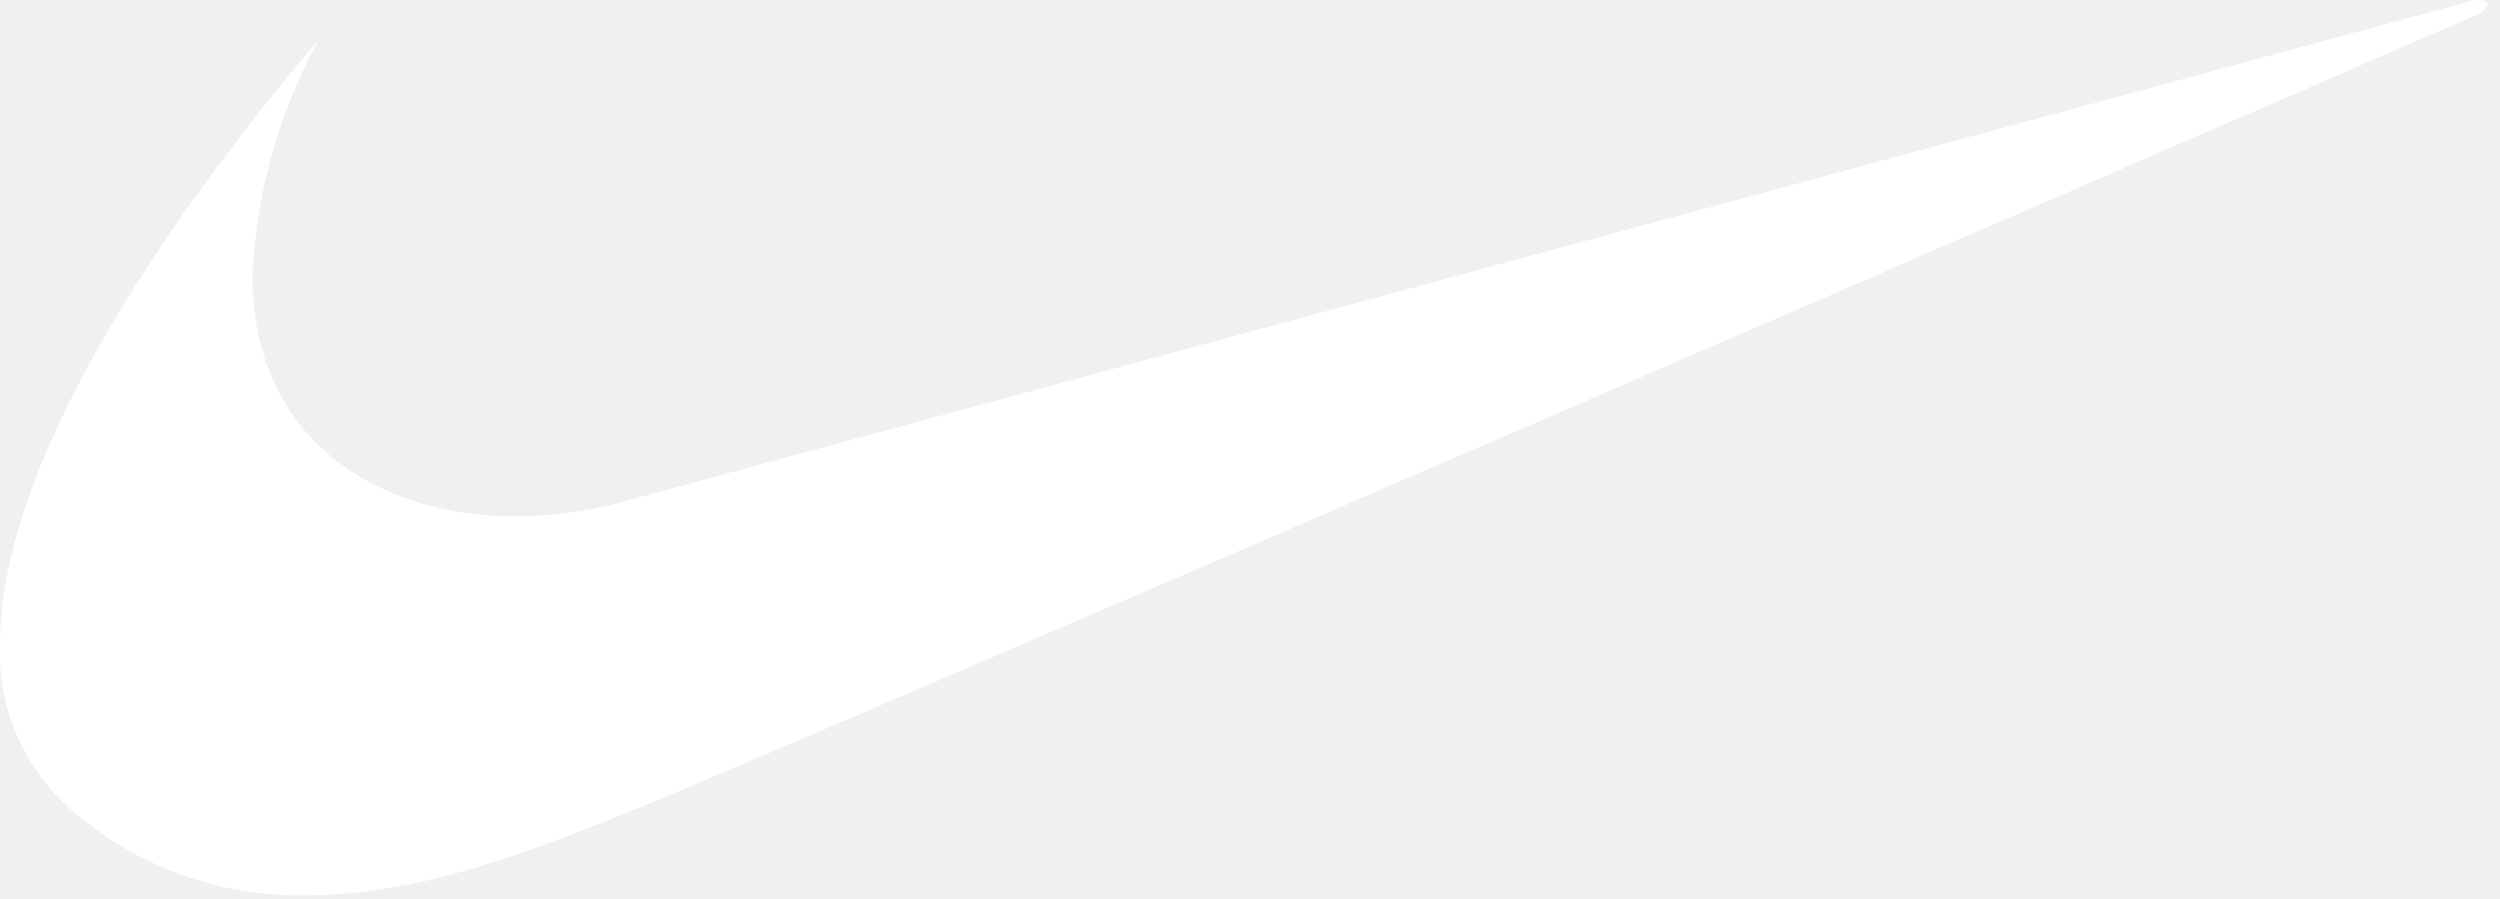
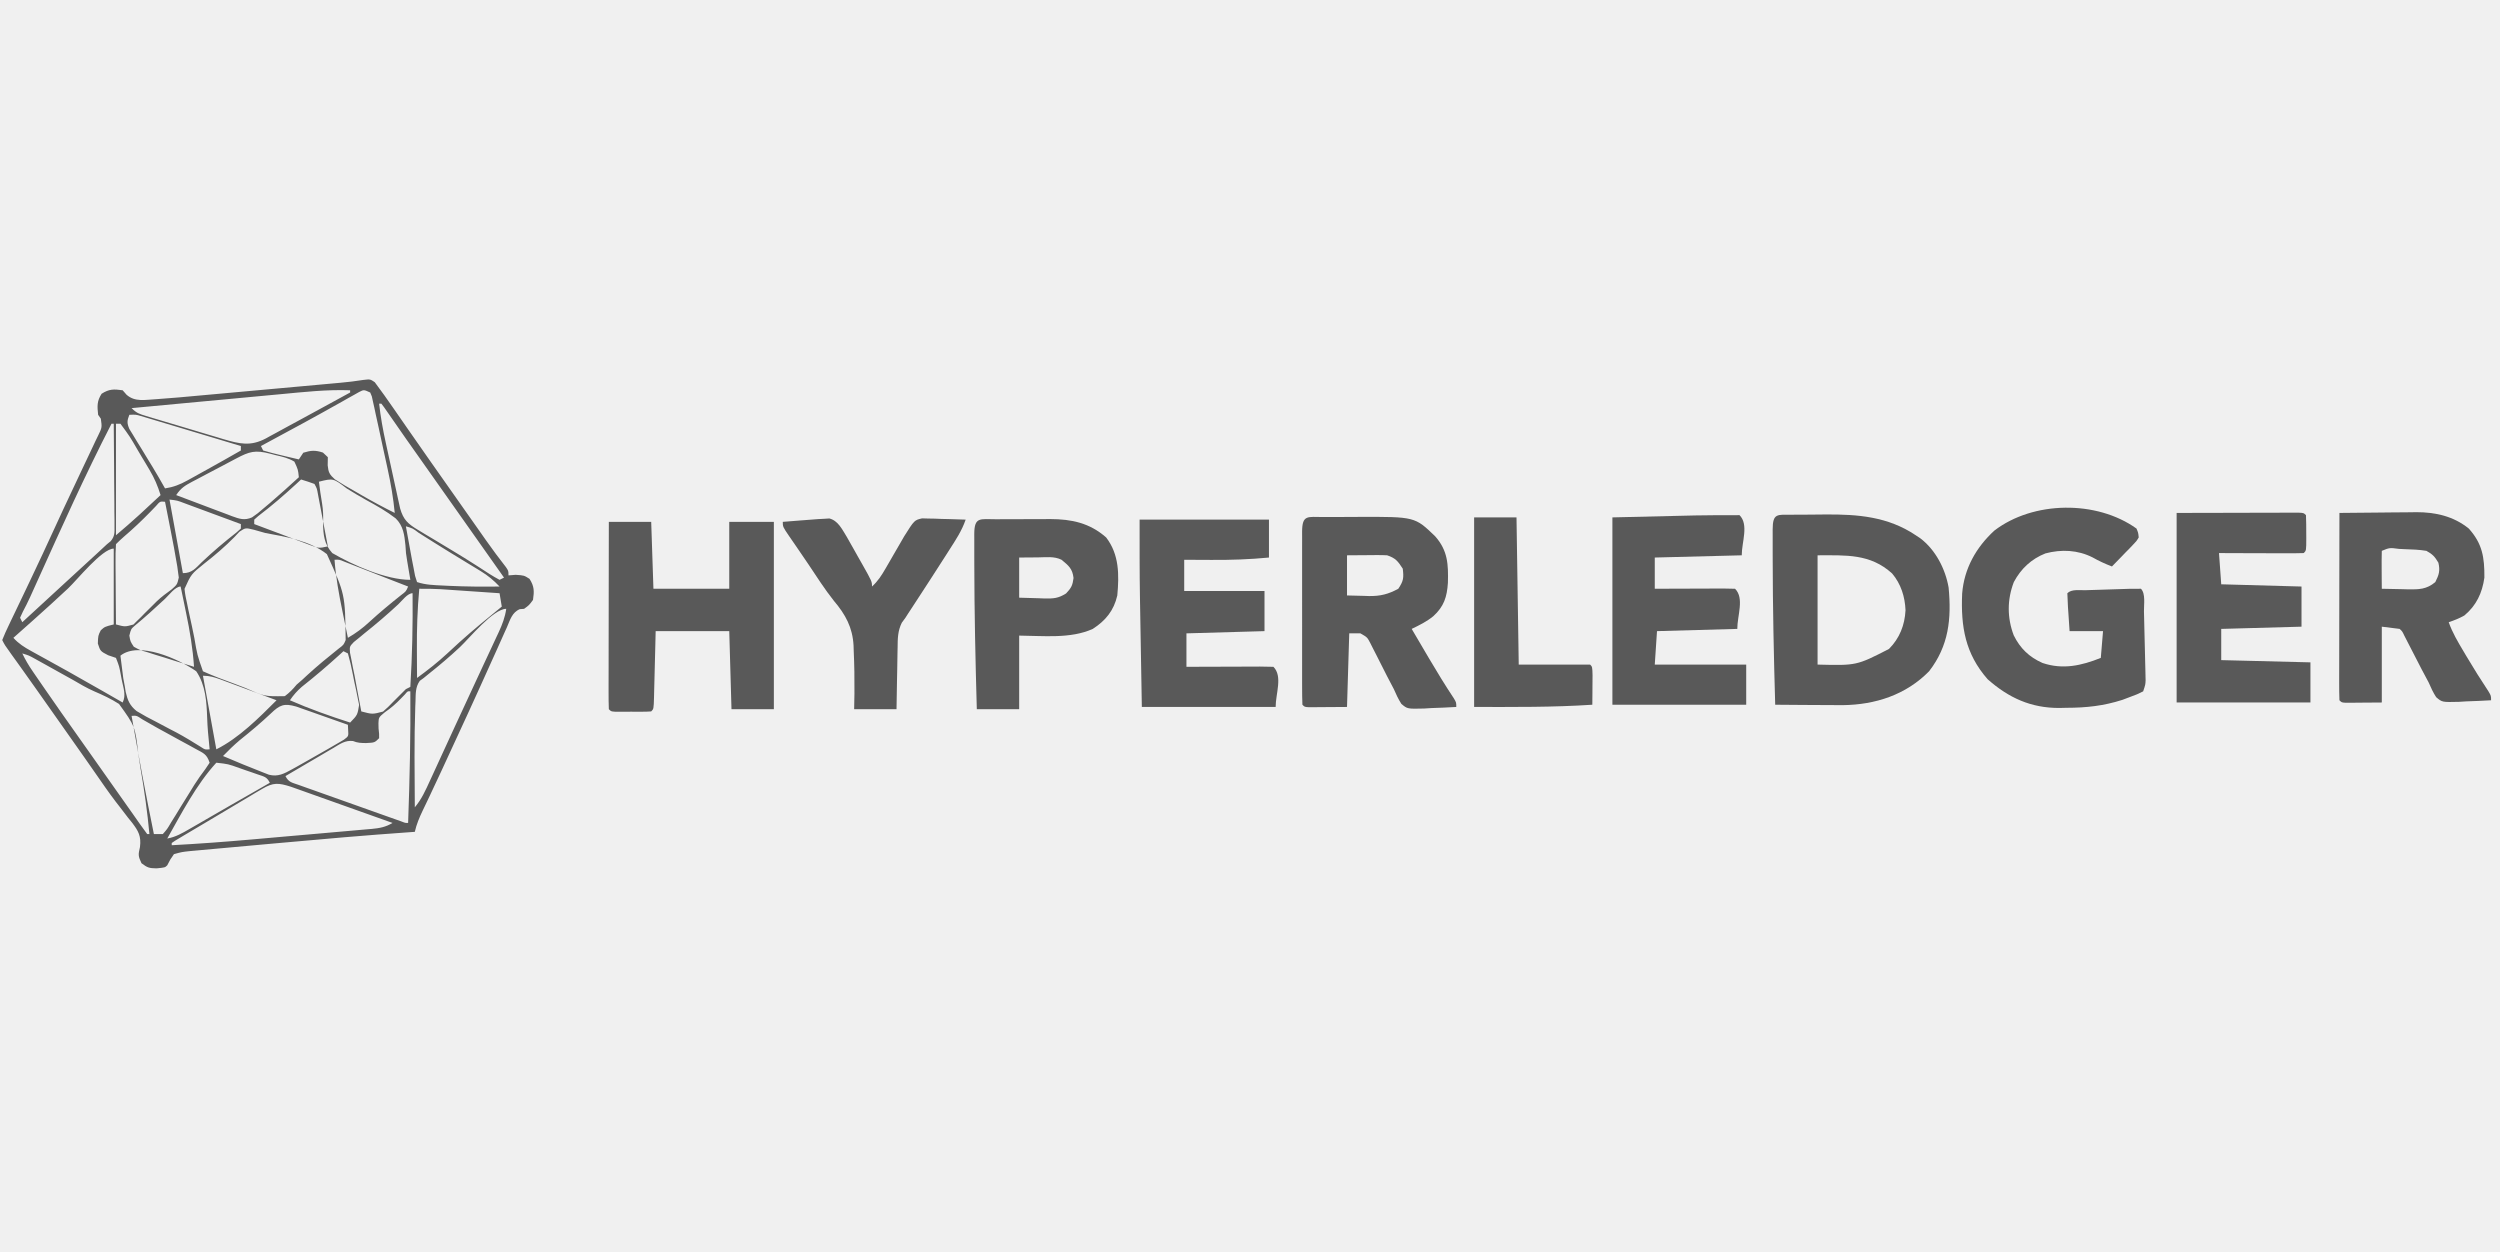
- <svg xmlns="http://www.w3.org/2000/svg" width="89" height="32" viewBox="0 0 89 32" fill="none">
-   <g clip-path="url(#clip0_512_10993)">
-     <path fill-rule="evenodd" clip-rule="evenodd" d="M11.345 1.413C5.582 8.181 0.056 16.573 0.001 22.847C-0.057 23.971 0.142 25.094 0.582 26.13C1.022 27.166 1.692 28.089 2.541 28.829C4.841 30.84 7.806 31.925 10.861 31.874C15.029 31.879 19.167 30.193 22.405 28.901C27.863 26.719 88.189 0.521 88.189 0.521C88.771 0.23 88.662 -0.133 87.934 0.047C87.64 0.121 22.254 17.839 22.254 17.839C21.015 18.189 19.736 18.372 18.449 18.384C13.424 18.414 8.953 15.624 8.989 9.747C9.132 6.826 9.938 3.976 11.345 1.413Z" fill="white" />
-   </g>
-   <defs>
-     <clipPath id="clip0_512_10993">
-       <rect width="88.564" height="31.875" fill="white" />
-     </clipPath>
-   </defs>
+ <svg xmlns="http://www.w3.org/2000/svg" version="1.1" width="1121" height="561">
+   <path d="M0 0 C2.857 3.825 5.63 7.692 8.336 11.625 C9.591 13.434 10.846 15.242 12.102 17.051 C12.742 17.976 13.382 18.901 14.041 19.854 C17.041 24.184 20.063 28.498 23.086 32.812 C23.666 33.642 24.247 34.471 24.845 35.325 C29.549 42.044 34.273 48.749 39.008 55.445 C41.064 58.354 43.116 61.266 45.164 64.18 C45.695 64.934 46.226 65.689 46.773 66.466 C47.776 67.891 48.777 69.317 49.778 70.743 C52.702 74.896 55.718 78.956 58.846 82.959 C59.961 84.625 59.961 84.625 59.961 86.625 C61.033 86.543 62.106 86.46 63.211 86.375 C66.961 86.625 66.961 86.625 69.398 88.188 C71.565 91.567 71.524 93.685 70.961 97.625 C69.211 100 69.211 100 66.961 101.625 C66.331 101.674 65.701 101.723 65.051 101.773 C61.558 103.197 60.695 106.607 59.266 109.883 C58.921 110.641 58.575 111.4 58.22 112.182 C57.078 114.699 55.957 117.224 54.836 119.75 C54.043 121.507 53.248 123.264 52.452 125.02 C50.788 128.691 49.132 132.365 47.48 136.041 C43.871 144.06 40.177 152.04 36.483 160.02 C35.371 162.425 34.261 164.832 33.152 167.239 C32.45 168.761 31.749 170.283 31.047 171.805 C30.542 172.9 30.542 172.9 30.028 174.017 C28.272 177.819 26.497 181.611 24.696 185.392 C24.328 186.166 23.96 186.941 23.581 187.739 C22.879 189.211 22.175 190.682 21.467 192.152 C19.974 195.287 18.726 198.241 17.961 201.625 C17.352 201.667 16.743 201.709 16.116 201.752 C-3.865 203.145 -23.808 204.891 -43.754 206.712 C-48.166 207.114 -52.578 207.512 -56.991 207.908 C-60.425 208.218 -63.859 208.53 -67.293 208.843 C-68.922 208.991 -70.552 209.138 -72.181 209.284 C-74.436 209.487 -76.691 209.693 -78.945 209.901 C-80.223 210.017 -81.5 210.133 -82.817 210.252 C-86.5 210.646 -86.5 210.646 -90.039 211.625 C-91.756 214.07 -91.756 214.07 -93.039 216.625 C-94.039 217.625 -94.039 217.625 -97.852 218 C-101.121 217.935 -101.876 217.749 -104.602 215.688 C-106.182 212.321 -106.033 211.865 -105.281 208.453 C-104.657 203.572 -105.943 201.285 -108.862 197.451 C-109.436 196.745 -110.01 196.04 -110.602 195.312 C-111.812 193.736 -113.02 192.158 -114.227 190.578 C-114.857 189.767 -115.487 188.955 -116.137 188.119 C-119.258 184.027 -122.173 179.794 -125.102 175.562 C-126.277 173.877 -127.452 172.192 -128.629 170.508 C-129.2 169.69 -129.771 168.871 -130.359 168.028 C-134.404 162.241 -138.486 156.48 -142.562 150.715 C-144.077 148.571 -145.59 146.426 -147.102 144.281 C-148.122 142.833 -149.143 141.385 -150.164 139.938 C-150.656 139.239 -151.149 138.541 -151.656 137.821 C-154.086 134.378 -156.525 130.941 -158.98 127.516 C-159.444 126.869 -159.907 126.223 -160.384 125.557 C-161.257 124.342 -162.131 123.127 -163.006 121.913 C-165.931 117.842 -165.931 117.842 -167.039 115.625 C-166.123 113.317 -165.144 111.134 -164.059 108.906 C-163.735 108.226 -163.411 107.545 -163.078 106.844 C-162.377 105.372 -161.672 103.902 -160.964 102.434 C-159.842 100.104 -158.728 97.77 -157.617 95.435 C-156.49 93.066 -155.363 90.698 -154.233 88.331 C-150.661 80.85 -147.171 73.334 -143.721 65.796 C-141.07 60.007 -138.387 54.236 -135.657 48.483 C-134.048 45.087 -132.452 41.685 -130.856 38.282 C-130.065 36.602 -129.269 34.925 -128.466 33.25 C-127.343 30.905 -126.24 28.552 -125.141 26.195 C-124.797 25.489 -124.453 24.783 -124.098 24.056 C-122.27 20.32 -122.27 20.32 -122.822 16.371 C-123.223 15.795 -123.625 15.219 -124.039 14.625 C-124.456 10.732 -124.614 8.521 -122.477 5.188 C-119.097 3.021 -116.979 3.062 -113.039 3.625 C-112.462 4.285 -111.884 4.945 -111.289 5.625 C-107.493 9 -102.932 7.862 -98.039 7.625 C-91.264 7.171 -84.504 6.533 -77.742 5.91 C-75.779 5.733 -73.816 5.556 -71.853 5.379 C-67.758 5.01 -63.663 4.637 -59.569 4.262 C-54.332 3.782 -49.094 3.308 -43.857 2.836 C-39.811 2.472 -35.765 2.105 -31.719 1.737 C-29.788 1.562 -27.857 1.387 -25.925 1.212 C-23.226 0.968 -20.528 0.721 -17.829 0.473 C-17.039 0.402 -16.25 0.33 -15.436 0.257 C-11.961 -0.064 -8.566 -0.452 -5.117 -1.014 C-2.039 -1.375 -2.039 -1.375 0 0 Z M-42.145 5.375 C-44.079 5.555 -46.014 5.734 -47.949 5.913 C-53.008 6.382 -58.066 6.857 -63.124 7.333 C-68.299 7.82 -73.475 8.3 -78.65 8.781 C-88.78 9.724 -98.91 10.672 -109.039 11.625 C-106.811 13.853 -105.568 14.243 -102.593 15.137 C-101.671 15.417 -100.75 15.697 -99.8 15.986 C-98.802 16.282 -97.803 16.578 -96.773 16.883 C-95.747 17.191 -94.721 17.499 -93.664 17.816 C-91.489 18.466 -89.314 19.113 -87.137 19.757 C-83.813 20.743 -80.495 21.744 -77.176 22.746 C-75.063 23.376 -72.95 24.005 -70.836 24.633 C-69.845 24.933 -68.854 25.233 -67.833 25.542 C-60.619 27.657 -55.718 28.879 -48.763 25.187 C-48.128 24.834 -47.494 24.481 -46.84 24.117 C-46.164 23.754 -45.488 23.391 -44.792 23.017 C-42.639 21.856 -40.495 20.678 -38.352 19.5 C-36.931 18.731 -35.51 17.962 -34.088 17.195 C-30.689 15.358 -27.297 13.507 -23.908 11.649 C-21.115 10.118 -18.317 8.595 -15.52 7.07 C-14.026 6.255 -12.532 5.44 -11.039 4.625 C-11.039 4.295 -11.039 3.965 -11.039 3.625 C-21.469 3.247 -31.777 4.392 -42.145 5.375 Z M-7.018 4.407 C-7.772 4.832 -8.525 5.257 -9.301 5.695 C-10.592 6.413 -10.592 6.413 -11.91 7.146 C-12.839 7.675 -13.769 8.204 -14.727 8.75 C-16.701 9.852 -18.677 10.954 -20.652 12.055 C-21.688 12.636 -22.724 13.217 -23.792 13.815 C-29.304 16.887 -34.861 19.878 -40.414 22.875 C-42.464 23.984 -44.513 25.094 -46.562 26.203 C-48.055 27.01 -49.547 27.818 -51.039 28.625 C-50.709 29.285 -50.379 29.945 -50.039 30.625 C-47.348 31.425 -44.707 32.12 -41.977 32.75 C-41.218 32.932 -40.459 33.114 -39.678 33.301 C-37.8 33.75 -35.92 34.188 -34.039 34.625 C-33.379 33.635 -32.719 32.645 -32.039 31.625 C-28.598 30.555 -26.658 30.419 -23.227 31.562 C-22.505 32.243 -21.783 32.924 -21.039 33.625 C-21.06 34.837 -21.08 36.048 -21.102 37.297 C-20.782 40.434 -20.289 41.4 -17.906 43.541 C-14.949 45.476 -11.943 47.227 -8.852 48.938 C-7.809 49.544 -6.767 50.151 -5.693 50.775 C-0.882 53.556 3.977 56.166 8.961 58.625 C8.326 51.937 7.214 45.497 5.781 38.938 C5.461 37.462 5.461 37.462 5.134 35.957 C4.685 33.895 4.233 31.835 3.778 29.775 C3.082 26.609 2.406 23.44 1.73 20.27 C1.29 18.263 0.849 16.256 0.406 14.25 C0.206 13.299 0.006 12.348 -0.2 11.368 C-0.495 10.061 -0.495 10.061 -0.796 8.727 C-0.964 7.957 -1.132 7.186 -1.305 6.393 C-1.548 5.81 -1.79 5.226 -2.039 4.625 C-4.885 3.319 -4.885 3.319 -7.018 4.407 Z M1.961 9.625 C2.62 15.593 3.668 21.373 4.957 27.234 C5.151 28.124 5.344 29.013 5.544 29.929 C5.951 31.795 6.361 33.661 6.772 35.526 C7.399 38.379 8.017 41.234 8.635 44.09 C9.033 45.909 9.432 47.728 9.832 49.547 C10.015 50.398 10.199 51.249 10.388 52.126 C10.565 52.921 10.741 53.715 10.924 54.534 C11.076 55.23 11.228 55.925 11.385 56.641 C12.838 61.649 14.815 63.487 19.281 66.164 C20.367 66.823 21.453 67.482 22.572 68.16 C23.743 68.857 24.915 69.554 26.086 70.25 C27.271 70.963 28.455 71.677 29.639 72.392 C31.411 73.463 33.183 74.532 34.957 75.598 C38.393 77.664 41.797 79.77 45.172 81.934 C45.91 82.407 46.649 82.879 47.41 83.367 C48.748 84.229 50.083 85.096 51.415 85.969 C52.893 86.915 54.423 87.78 55.961 88.625 C56.621 88.295 57.281 87.965 57.961 87.625 C57.234 86.595 56.507 85.565 55.758 84.504 C43.359 66.939 43.359 66.939 30.961 49.375 C30.218 48.322 30.218 48.322 29.46 47.248 C28.464 45.837 27.468 44.426 26.472 43.015 C23.91 39.386 21.348 35.757 18.785 32.129 C18.263 31.39 17.742 30.651 17.204 29.89 C16.181 28.442 15.158 26.993 14.134 25.545 C10.776 20.793 7.453 16.018 4.168 11.215 C3.77 10.69 3.371 10.166 2.961 9.625 C2.631 9.625 2.301 9.625 1.961 9.625 Z M-110.039 14.625 C-111.081 17.282 -111.17 18.32 -110.023 20.988 C-109.498 21.844 -108.974 22.7 -108.434 23.582 C-107.576 25.004 -107.576 25.004 -106.701 26.455 C-106.091 27.439 -105.48 28.423 -104.852 29.438 C-103.67 31.381 -102.489 33.325 -101.309 35.27 C-100.746 36.187 -100.184 37.104 -99.604 38.049 C-97.685 41.208 -95.85 44.404 -94.039 47.625 C-90.22 47.033 -87.357 45.914 -83.984 44.043 C-83.039 43.523 -82.095 43.003 -81.121 42.467 C-80.145 41.921 -79.169 41.375 -78.164 40.812 C-77.196 40.278 -76.228 39.744 -75.23 39.193 C-70.142 36.379 -65.079 33.524 -60.039 30.625 C-60.039 29.965 -60.039 29.305 -60.039 28.625 C-66.676 26.625 -73.315 24.632 -79.955 22.644 C-82.214 21.966 -84.474 21.287 -86.732 20.606 C-89.975 19.63 -93.22 18.658 -96.465 17.688 C-97.477 17.381 -98.49 17.075 -99.533 16.76 C-100.474 16.479 -101.415 16.199 -102.384 15.91 C-103.212 15.661 -104.041 15.413 -104.894 15.156 C-107.156 14.505 -107.156 14.505 -110.039 14.625 Z M-118.039 18.625 C-129.904 41.673 -140.538 65.368 -151.203 88.988 C-151.506 89.657 -151.808 90.325 -152.119 91.014 C-152.934 92.816 -153.747 94.619 -154.56 96.422 C-155.574 98.618 -156.655 100.783 -157.792 102.917 C-158.204 103.811 -158.615 104.704 -159.039 105.625 C-158.709 106.285 -158.379 106.945 -158.039 107.625 C-157.24 106.886 -156.441 106.148 -155.617 105.387 C-150.1 100.29 -144.578 95.198 -139.039 90.125 C-134.679 86.131 -130.324 82.132 -125.977 78.125 C-125.428 77.62 -124.88 77.116 -124.314 76.596 C-122.885 75.277 -121.462 73.951 -120.039 72.625 C-119.495 72.181 -118.951 71.738 -118.391 71.281 C-116.53 69.001 -116.677 67.522 -116.698 64.603 C-116.699 63.582 -116.699 62.561 -116.699 61.509 C-116.715 60.409 -116.73 59.309 -116.746 58.176 C-116.752 56.484 -116.752 56.484 -116.759 54.758 C-116.776 51.151 -116.813 47.545 -116.852 43.938 C-116.867 41.494 -116.88 39.051 -116.893 36.607 C-116.926 30.613 -116.976 24.619 -117.039 18.625 C-117.369 18.625 -117.699 18.625 -118.039 18.625 Z M-116.039 18.625 C-116.039 35.125 -116.039 51.625 -116.039 68.625 C-110.709 64.084 -110.709 64.084 -105.512 59.414 C-104.666 58.631 -104.666 58.631 -103.803 57.832 C-103.241 57.31 -102.68 56.788 -102.102 56.25 C-101.513 55.705 -100.925 55.159 -100.318 54.598 C-98.891 53.275 -97.465 51.95 -96.039 50.625 C-97.288 46.541 -98.789 43.034 -100.973 39.367 C-101.539 38.412 -102.106 37.457 -102.689 36.473 C-103.279 35.492 -103.869 34.511 -104.477 33.5 C-105.062 32.511 -105.648 31.523 -106.252 30.504 C-109.821 24.341 -109.821 24.341 -114.039 18.625 C-114.699 18.625 -115.359 18.625 -116.039 18.625 Z M-62.164 34.238 C-62.867 34.608 -63.569 34.979 -64.293 35.36 C-65.781 36.146 -67.267 36.934 -68.752 37.723 C-71.026 38.93 -73.305 40.125 -75.586 41.318 C-77.029 42.083 -78.472 42.848 -79.914 43.613 C-80.939 44.148 -80.939 44.148 -81.985 44.693 C-85.224 46.431 -86.962 47.509 -89.039 50.625 C-84.845 52.224 -80.646 53.808 -76.441 55.38 C-75.012 55.916 -73.584 56.456 -72.158 57.001 C-70.107 57.783 -68.05 58.551 -65.992 59.316 C-65.357 59.562 -64.721 59.808 -64.066 60.061 C-60.715 61.291 -58.392 62.096 -55.039 60.625 C-52.503 58.858 -52.503 58.858 -49.914 56.625 C-48.956 55.822 -47.999 55.019 -47.012 54.191 C-42.625 50.404 -38.309 46.543 -34.039 42.625 C-34.387 39.166 -34.387 39.166 -36.039 35.625 C-38.707 34.008 -41.517 33.38 -44.539 32.688 C-45.324 32.481 -46.109 32.274 -46.918 32.061 C-53.662 30.32 -56.173 31.061 -62.164 34.238 Z M-25.039 44.625 C-24.64 47.889 -24.182 51.118 -23.621 54.359 C-23.132 57.357 -23.053 60.109 -23.176 63.141 C-23.101 68.417 -22.697 72.595 -19.039 76.625 C-9.734 82.033 5.039 88.625 15.961 88.625 C15.522 85.803 15.055 82.993 14.539 80.184 C13.961 76.625 13.961 76.625 13.758 73.098 C13.289 68.49 12.825 64.471 9.401 61.08 C5.307 57.893 0.837 55.377 -3.713 52.905 C-6.717 51.252 -9.625 49.46 -12.544 47.663 C-18.613 43.018 -18.613 43.018 -25.039 44.625 Z M-33.039 43.625 C-33.717 44.254 -34.395 44.883 -35.094 45.531 C-40.637 50.629 -46.232 55.473 -52.238 60.031 C-52.833 60.557 -53.427 61.083 -54.039 61.625 C-54.039 62.285 -54.039 62.945 -54.039 63.625 C-49.826 65.222 -45.608 66.806 -41.386 68.38 C-39.951 68.917 -38.516 69.457 -37.083 70.001 C-35.023 70.781 -32.959 71.55 -30.895 72.316 C-30.254 72.562 -29.613 72.808 -28.953 73.061 C-25.063 74.505 -25.063 74.505 -21.039 73.625 C-21.847 69.332 -22.661 65.041 -23.477 60.75 C-23.822 58.915 -23.822 58.915 -24.174 57.043 C-24.396 55.876 -24.619 54.71 -24.848 53.508 C-25.052 52.429 -25.256 51.35 -25.467 50.239 C-25.919 47.66 -25.919 47.66 -27.039 45.625 C-29.018 44.898 -31.019 44.227 -33.039 43.625 Z M-92.039 52.625 C-90.059 63.515 -88.079 74.405 -86.039 85.625 C-81.91 85.625 -80.343 83.41 -77.539 80.688 C-72.562 75.966 -67.433 71.628 -62.023 67.402 C-61.369 66.816 -60.714 66.229 -60.039 65.625 C-60.039 64.965 -60.039 64.305 -60.039 63.625 C-64.273 62.054 -68.509 60.488 -72.747 58.925 C-74.188 58.393 -75.63 57.859 -77.071 57.325 C-79.14 56.557 -81.21 55.794 -83.281 55.031 C-83.927 54.791 -84.573 54.55 -85.238 54.302 C-88.552 53.038 -88.552 53.038 -92.039 52.625 Z M-98.141 55.566 C-98.973 56.431 -99.806 57.296 -100.664 58.188 C-104.456 62.062 -108.321 65.734 -112.445 69.25 C-113.69 70.323 -114.877 71.463 -116.039 72.625 C-116.214 75.35 -116.271 77.972 -116.234 80.695 C-116.232 81.492 -116.229 82.288 -116.226 83.108 C-116.215 85.656 -116.189 88.203 -116.164 90.75 C-116.154 92.475 -116.145 94.201 -116.137 95.926 C-116.115 100.159 -116.08 104.392 -116.039 108.625 C-112.027 109.718 -112.027 109.718 -108.2 108.656 C-107.696 108.151 -107.191 107.646 -106.672 107.125 C-106.1 106.571 -105.527 106.017 -104.938 105.447 C-104.352 104.845 -103.767 104.244 -103.164 103.625 C-101.938 102.409 -100.71 101.194 -99.48 99.98 C-98.893 99.394 -98.305 98.808 -97.7 98.205 C-95.64 96.245 -93.397 94.609 -91.102 92.938 C-88.596 90.736 -88.596 90.736 -87.869 87.593 C-87.974 86.826 -88.079 86.06 -88.188 85.27 C-88.306 84.386 -88.425 83.502 -88.548 82.592 C-89.467 77.04 -90.503 71.518 -91.602 66 C-91.836 64.805 -92.069 63.61 -92.311 62.379 C-92.883 59.46 -93.459 56.542 -94.039 53.625 C-96.271 53.399 -96.271 53.399 -98.141 55.566 Z M13.961 64.625 C14.598 68.297 15.274 71.962 15.961 75.625 C16.19 76.883 16.42 78.141 16.656 79.438 C16.901 80.696 17.146 81.954 17.398 83.25 C17.624 84.439 17.85 85.627 18.082 86.852 C18.372 87.767 18.662 88.682 18.961 89.625 C22.847 90.921 26.653 90.994 30.711 91.188 C31.971 91.251 31.971 91.251 33.257 91.316 C40.83 91.672 48.381 91.727 55.961 91.625 C53.34 88.858 50.793 86.72 47.539 84.742 C46.685 84.219 45.832 83.696 44.952 83.157 C43.595 82.337 43.595 82.337 42.211 81.5 C40.325 80.348 38.44 79.196 36.555 78.043 C35.616 77.471 34.678 76.899 33.711 76.31 C29.003 73.425 24.336 70.476 19.673 67.521 C17.006 65.514 17.006 65.514 13.961 64.625 Z M-60.719 67.082 C-61.443 67.859 -62.168 68.637 -62.914 69.438 C-67.184 73.767 -71.608 77.546 -76.398 81.289 C-82.311 86.049 -82.311 86.049 -85.3 92.664 C-85.077 94.951 -84.657 97.096 -84.129 99.332 C-83.967 100.139 -83.806 100.945 -83.64 101.776 C-83.118 104.338 -82.548 106.886 -81.977 109.438 C-81.617 111.171 -81.261 112.904 -80.908 114.639 C-79.594 122.341 -79.594 122.341 -77.039 129.625 C-72.414 131.744 -67.651 133.481 -62.877 135.232 C-61.283 135.825 -59.695 136.434 -58.114 137.061 C-49.412 140.921 -49.412 140.921 -40.334 140.781 C-38.232 139.225 -36.689 137.646 -35.039 135.625 C-34.187 134.886 -33.335 134.148 -32.457 133.387 C-31.353 132.36 -31.353 132.36 -30.227 131.312 C-25.699 127.165 -20.996 123.294 -16.191 119.473 C-13.968 117.805 -13.968 117.805 -13.039 115.625 C-13.289 95.072 -13.289 95.072 -21.462 77.1 C-29.182 71.047 -39.657 69.358 -49.039 67.625 C-50.743 67.148 -52.447 66.667 -54.148 66.18 C-57.967 65.24 -57.967 65.24 -60.719 67.082 Z M-137.495 92.456 C-142.617 97.246 -147.799 101.964 -153.039 106.625 C-153.9 107.392 -154.761 108.159 -155.648 108.949 C-157.777 110.843 -159.907 112.735 -162.039 114.625 C-159.653 117.274 -157.13 118.844 -154.016 120.559 C-153.004 121.12 -151.992 121.681 -150.949 122.259 C-149.323 123.152 -149.323 123.152 -147.664 124.062 C-145.407 125.313 -143.151 126.564 -140.895 127.816 C-139.754 128.448 -138.614 129.08 -137.439 129.731 C-132.262 132.615 -127.117 135.553 -121.977 138.5 C-121.073 139.017 -120.17 139.535 -119.239 140.068 C-117.172 141.253 -115.105 142.438 -113.039 143.625 C-111.411 140.369 -112.728 137.066 -113.414 133.625 C-113.553 132.888 -113.692 132.15 -113.836 131.391 C-114.576 127.393 -114.576 127.393 -116.039 123.625 C-117.194 123.233 -118.349 122.841 -119.539 122.438 C-123.039 120.625 -123.039 120.625 -124.164 117.188 C-124.039 113.625 -124.039 113.625 -122.852 111.25 C-121.039 109.625 -121.039 109.625 -117.039 108.625 C-117.039 97.405 -117.039 86.185 -117.039 74.625 C-122.271 74.625 -133.491 88.708 -137.495 92.456 Z M-18.039 79.625 C-17.454 87.472 -16.074 95.052 -14.477 102.75 C-14.243 103.897 -14.009 105.045 -13.768 106.227 C-13.196 109.027 -12.62 111.826 -12.039 114.625 C-8.439 112.52 -5.466 110.348 -2.414 107.5 C2.174 103.285 6.933 99.35 11.809 95.473 C14.032 93.805 14.032 93.805 14.961 91.625 C10.583 89.92 6.204 88.216 1.824 86.516 C-1.139 85.365 -4.1 84.21 -7.059 83.047 C-8.207 82.598 -9.356 82.15 -10.539 81.688 C-11.56 81.287 -12.581 80.886 -13.633 80.473 C-15.928 79.514 -15.928 79.514 -18.039 79.625 Z M-94.102 97.188 C-98.524 101.32 -102.979 105.368 -107.648 109.223 C-109.306 110.687 -109.306 110.687 -110.039 113.625 C-109.599 116.251 -109.599 116.251 -108.039 118.625 C-105.29 120.139 -105.29 120.139 -101.938 121.082 C-100.12 121.667 -100.12 121.667 -98.266 122.264 C-96.982 122.655 -95.698 123.047 -94.414 123.438 C-93.122 123.847 -91.83 124.257 -90.539 124.67 C-87.378 125.673 -84.211 126.657 -81.039 127.625 C-81.584 119.404 -82.916 111.496 -84.602 103.438 C-84.836 102.295 -85.069 101.152 -85.311 99.975 C-85.881 97.19 -86.458 94.407 -87.039 91.625 C-89.457 91.625 -92.315 95.51 -94.102 97.188 Z M19.961 92.625 C19.117 101.751 18.833 110.776 18.898 119.938 C18.903 121.167 18.907 122.396 18.912 123.662 C18.924 126.65 18.94 129.637 18.961 132.625 C23.672 129.178 28.179 125.666 32.461 121.688 C33.399 120.824 34.338 119.96 35.305 119.07 C36.181 118.263 37.058 117.456 37.961 116.625 C44.124 111.083 50.524 105.843 56.961 100.625 C56.466 97.655 56.466 97.655 55.961 94.625 C51.799 94.338 47.636 94.053 43.473 93.771 C42.059 93.674 40.645 93.577 39.231 93.479 C37.191 93.339 35.15 93.2 33.109 93.062 C31.884 92.979 30.659 92.895 29.396 92.809 C26.242 92.64 23.118 92.591 19.961 92.625 Z M10.586 99.562 C5.659 104.146 0.602 108.46 -4.664 112.652 C-5.448 113.303 -6.232 113.954 -7.039 114.625 C-7.814 115.25 -8.589 115.875 -9.387 116.52 C-11.304 118.529 -11.304 118.529 -11.098 121.297 C-10.893 122.313 -10.688 123.328 -10.477 124.375 C-10.261 125.508 -10.046 126.641 -9.824 127.809 C-9.565 129.068 -9.306 130.327 -9.039 131.625 C-8.763 133.094 -8.491 134.564 -8.223 136.035 C-7.515 139.902 -6.782 143.764 -6.039 147.625 C-1.051 148.95 -1.051 148.95 3.714 147.692 C5.366 146.293 6.854 144.828 8.336 143.25 C9.363 142.22 10.392 141.191 11.422 140.164 C12.26 139.326 13.098 138.488 13.961 137.625 C14.951 137.13 14.951 137.13 15.961 136.625 C16.812 122.611 17.092 108.664 16.961 94.625 C14.68 94.625 12.248 98.001 10.586 99.562 Z M38.18 118.803 C33.668 123.03 29.01 126.973 24.168 130.82 C23.44 131.416 22.711 132.011 21.961 132.625 C21.091 133.257 21.091 133.257 20.203 133.902 C18.194 136.689 18.374 139.742 18.273 143.062 C18.24 143.849 18.207 144.635 18.172 145.445 C17.641 160.489 17.881 175.574 17.961 190.625 C21.024 186.981 22.819 182.932 24.777 178.637 C25.146 177.837 25.516 177.038 25.896 176.214 C27.11 173.583 28.317 170.948 29.523 168.312 C30.365 166.483 31.206 164.654 32.048 162.825 C33.355 159.986 34.662 157.146 35.966 154.306 C39.017 147.664 42.094 141.034 45.184 134.41 C46.42 131.753 47.656 129.096 48.892 126.439 C49.685 124.736 50.48 123.034 51.276 121.332 C52.387 118.958 53.491 116.581 54.594 114.203 C54.922 113.506 55.25 112.809 55.589 112.09 C57.187 108.625 58.42 105.413 58.961 101.625 C53.149 101.625 42.51 114.723 38.18 118.803 Z M-114.039 122.625 C-113.779 124.772 -113.506 126.918 -113.227 129.062 C-113.076 130.257 -112.925 131.452 -112.77 132.684 C-112.537 133.999 -112.292 135.313 -112.039 136.625 C-111.922 137.366 -111.805 138.107 -111.684 138.871 C-110.812 142.684 -109.872 144.942 -106.801 147.46 C-103.919 149.227 -100.995 150.791 -97.977 152.312 C-95.964 153.378 -93.952 154.444 -91.941 155.512 C-90.959 156.021 -89.977 156.531 -88.964 157.056 C-85.215 159.067 -81.606 161.275 -78.002 163.534 C-76.122 164.787 -76.122 164.787 -74.039 164.625 C-74.102 163.971 -74.165 163.317 -74.229 162.643 C-74.315 161.731 -74.4 160.819 -74.488 159.879 C-74.584 158.872 -74.68 157.866 -74.779 156.829 C-74.946 154.765 -75.07 152.697 -75.139 150.628 C-75.403 143.293 -75.832 135.85 -80.039 129.625 C-88.007 124.031 -105.837 116.063 -114.039 122.625 Z M-14.039 120.625 C-14.93 121.443 -14.93 121.443 -15.84 122.277 C-21.308 127.252 -26.89 132 -32.691 136.582 C-34.85 138.46 -36.435 140.269 -38.039 142.625 C-29.191 146.497 -20.224 149.676 -11.039 152.625 C-7.739 149.223 -7.739 149.223 -7.012 144.687 C-7.23 143.63 -7.448 142.573 -7.672 141.484 C-8.016 139.756 -8.016 139.756 -8.367 137.992 C-8.63 136.799 -8.893 135.605 -9.164 134.375 C-9.404 133.166 -9.644 131.957 -9.891 130.711 C-10.819 126.131 -10.819 126.131 -12.039 121.625 C-12.699 121.295 -13.359 120.965 -14.039 120.625 Z M-158.039 121.625 C-156.694 124.443 -155.189 127.001 -153.422 129.574 C-152.904 130.331 -152.385 131.088 -151.851 131.868 C-151.295 132.674 -150.738 133.481 -150.164 134.312 C-149.585 135.155 -149.005 135.998 -148.408 136.867 C-143.174 144.465 -137.863 152.008 -132.523 159.532 C-130.022 163.059 -127.531 166.592 -125.039 170.125 C-124.048 171.529 -123.057 172.932 -122.066 174.336 C-119.975 177.299 -117.884 180.263 -115.793 183.227 C-114.991 184.363 -114.991 184.363 -114.174 185.521 C-113.161 186.958 -112.148 188.394 -111.135 189.83 C-110.217 191.13 -109.299 192.429 -108.379 193.728 C-107.453 195.038 -106.533 196.353 -105.617 197.671 C-104.448 199.339 -103.247 200.985 -102.039 202.625 C-101.709 202.625 -101.379 202.625 -101.039 202.625 C-101.947 192.738 -103.324 182.975 -105.026 173.194 C-105.367 171.152 -105.681 169.106 -105.966 167.056 C-107.445 154.284 -107.445 154.284 -114.67 144.276 C-118.219 141.991 -121.955 140.243 -125.834 138.595 C-129.202 137.113 -132.326 135.255 -135.5 133.402 C-137.803 132.12 -140.108 130.84 -142.414 129.562 C-143.612 128.894 -144.81 128.225 -146.008 127.557 C-147.14 126.928 -148.271 126.3 -149.438 125.652 C-150.445 125.093 -151.452 124.533 -152.49 123.957 C-155.051 122.533 -155.051 122.533 -158.039 121.625 Z M-77.039 131.625 C-75.059 142.515 -73.079 153.405 -71.039 164.625 C-60.925 159.568 -52.006 150.592 -44.039 142.625 C-48.254 141.052 -52.472 139.486 -56.692 137.925 C-58.127 137.394 -59.561 136.86 -60.995 136.325 C-63.056 135.556 -65.12 134.793 -67.184 134.031 C-68.145 133.67 -68.145 133.67 -69.125 133.302 C-71.923 132.276 -74.031 131.625 -77.039 131.625 Z M13.543 139.98 C12.959 140.585 12.375 141.19 11.773 141.812 C9.475 144.192 7.254 146.147 4.523 148 C1.779 150.288 1.779 150.288 1.66 152.863 C1.678 155.296 1.678 155.296 1.945 157.637 C1.953 158.621 1.953 158.621 1.961 159.625 C-0.039 161.625 -0.039 161.625 -3.914 161.812 C-6.112 161.792 -7.725 161.757 -9.761 160.902 C-13.267 160.476 -15.648 162.283 -18.555 164.027 C-19.478 164.562 -19.478 164.562 -20.421 165.108 C-22.384 166.248 -24.336 167.405 -26.289 168.562 C-27.619 169.339 -28.95 170.114 -30.281 170.889 C-33.542 172.788 -36.793 174.702 -40.039 176.625 C-38.622 179.46 -37.037 179.543 -34.076 180.596 C-32.489 181.167 -32.489 181.167 -30.871 181.748 C-29.72 182.154 -28.569 182.559 -27.383 182.977 C-26.21 183.395 -25.038 183.814 -23.829 184.246 C-21.346 185.132 -18.861 186.015 -16.375 186.894 C-13.181 188.022 -9.99 189.158 -6.8 190.297 C-3.766 191.38 -0.731 192.46 2.305 193.539 C3.456 193.948 4.607 194.358 5.793 194.779 C6.85 195.153 7.908 195.527 8.998 195.913 C9.934 196.244 10.871 196.576 11.835 196.917 C13.746 197.678 13.746 197.678 14.961 197.625 C15.681 177.947 16.12 158.319 15.961 138.625 C14.754 138.51 14.754 138.51 13.543 139.98 Z M-46.602 148.562 C-51.074 152.764 -55.7 156.659 -60.496 160.484 C-63.166 162.732 -65.606 165.126 -68.039 167.625 C-62.073 170.166 -56.089 172.665 -50.039 175 C-49.173 175.338 -48.307 175.675 -47.414 176.023 C-43.421 177.035 -40.584 175.527 -37.098 173.586 C-36.354 173.174 -35.61 172.761 -34.843 172.337 C-34.062 171.896 -33.281 171.454 -32.477 171 C-31.678 170.549 -30.878 170.098 -30.055 169.634 C-28.455 168.726 -26.858 167.815 -25.262 166.9 C-23.886 166.111 -22.507 165.326 -21.125 164.549 C-19.543 163.657 -17.978 162.736 -16.414 161.812 C-15.556 161.311 -14.697 160.81 -13.812 160.293 C-11.74 158.733 -11.74 158.733 -11.928 156.021 C-11.965 155.23 -12.001 154.44 -12.039 153.625 C-16.286 152.115 -20.537 150.619 -24.789 149.125 C-25.996 148.696 -27.202 148.266 -28.445 147.824 C-29.605 147.418 -30.766 147.012 -31.961 146.594 C-33.029 146.217 -34.098 145.84 -35.198 145.451 C-40.716 143.846 -42.647 144.751 -46.602 148.562 Z M-109.039 149.625 C-105.944 167.343 -102.654 185.005 -99.039 202.625 C-97.719 202.625 -96.399 202.625 -95.039 202.625 C-93.062 200.392 -93.062 200.392 -91.324 197.402 C-90.638 196.306 -89.951 195.21 -89.244 194.08 C-88.529 192.908 -87.815 191.735 -87.102 190.562 C-85.701 188.298 -84.293 186.038 -82.887 183.777 C-81.899 182.172 -81.899 182.172 -80.891 180.535 C-79.34 178.097 -77.721 175.8 -75.973 173.504 C-75.016 172.079 -75.016 172.079 -74.039 170.625 C-75.347 166.701 -76.777 166.369 -80.359 164.41 C-81.453 163.806 -82.546 163.202 -83.672 162.58 C-84.824 161.956 -85.977 161.331 -87.164 160.688 C-89.417 159.449 -91.669 158.211 -93.922 156.973 C-94.984 156.394 -96.047 155.815 -97.142 155.219 C-99.524 153.908 -101.876 152.563 -104.219 151.184 C-106.794 149.464 -106.794 149.464 -109.039 149.625 Z M-71.039 170.625 C-79.938 180.325 -86.588 193.202 -93.039 204.625 C-89.241 203.94 -86.338 202.228 -83.016 200.309 C-82.433 199.974 -81.85 199.639 -81.25 199.294 C-79.385 198.222 -77.525 197.142 -75.664 196.062 C-74.452 195.363 -73.24 194.665 -72.027 193.967 C-69.602 192.57 -67.178 191.17 -64.755 189.769 C-58.863 186.365 -52.95 182.996 -47.039 179.625 C-48.388 176.927 -49.59 176.877 -52.406 175.898 C-53.292 175.589 -54.177 175.28 -55.09 174.961 C-56.022 174.644 -56.954 174.327 -57.914 174 C-58.838 173.675 -59.763 173.35 -60.715 173.016 C-65.761 171.202 -65.761 171.202 -71.039 170.625 Z M-50.512 182.387 C-51.568 183.006 -52.624 183.625 -53.711 184.263 C-55.39 185.278 -55.39 185.278 -57.102 186.312 C-58.26 186.999 -59.418 187.685 -60.578 188.37 C-62.93 189.762 -65.278 191.164 -67.621 192.573 C-70.805 194.484 -73.999 196.377 -77.199 198.262 C-79.021 199.34 -80.843 200.42 -82.664 201.5 C-83.516 202.005 -84.368 202.51 -85.246 203.03 C-86.016 203.492 -86.785 203.954 -87.578 204.43 C-88.587 205.033 -88.587 205.033 -89.616 205.648 C-90.085 205.97 -90.555 206.293 -91.039 206.625 C-91.039 206.955 -91.039 207.285 -91.039 207.625 C-79.156 206.989 -67.31 206.114 -55.457 205.066 C-54.617 204.993 -53.777 204.919 -52.912 204.843 C-48.491 204.454 -44.071 204.063 -39.651 203.669 C-35.1 203.264 -30.549 202.868 -25.997 202.476 C-22.473 202.17 -18.95 201.856 -15.427 201.541 C-13.747 201.392 -12.068 201.246 -10.388 201.102 C-8.052 200.902 -5.718 200.692 -3.384 200.479 C-2.351 200.394 -2.351 200.394 -1.298 200.307 C2.194 199.977 4.951 199.474 7.961 197.625 C1.218 195.217 -5.526 192.815 -12.272 190.417 C-14.567 189.6 -16.861 188.783 -19.154 187.964 C-22.452 186.786 -25.751 185.613 -29.051 184.441 C-30.075 184.075 -31.099 183.708 -32.154 183.33 C-33.115 182.99 -34.075 182.65 -35.065 182.299 C-35.907 181.999 -36.748 181.7 -37.616 181.391 C-43.11 179.655 -45.449 179.372 -50.512 182.387 Z " fill="#595959" transform="translate(168.0391,171.375)" />
+   <path d="M0 0 C0.784 -0.006 1.569 -0.011 2.377 -0.017 C4.05 -0.027 5.723 -0.033 7.396 -0.037 C9.902 -0.047 12.408 -0.078 14.914 -0.109 C29.471 -0.207 42.895 0.854 55.336 9.203 C56.336 9.864 56.336 9.864 57.355 10.539 C64.201 15.699 68.63 24.248 70.09 32.629 C71.434 46.688 70.164 58.799 61.336 70.203 C50.938 80.786 37.265 85.203 22.709 85.39 C18.542 85.404 14.377 85.37 10.211 85.328 C8.474 85.318 6.737 85.309 5 85.301 C0.779 85.279 -3.443 85.245 -7.664 85.203 C-8.293 63.35 -8.768 41.504 -8.789 19.641 C-8.792 18.715 -8.794 17.789 -8.797 16.835 C-8.802 14.227 -8.801 11.62 -8.797 9.012 C-8.799 8.231 -8.801 7.451 -8.803 6.647 C-8.77 -0.825 -6.774 0.038 0 0 Z M11.336 18.203 C11.336 34.373 11.336 50.543 11.336 67.203 C28.816 67.646 28.816 67.646 43.336 60.203 C48.104 55.435 50.43 49.525 50.773 42.828 C50.523 36.775 48.712 31.003 44.758 26.344 C34.952 17.422 24.098 18.203 11.336 18.203 Z " fill="#595959" transform="translate(803.6641,230.7969)" />
+   <path d="M0 0 C0.797 1.898 0.797 1.898 1 4 C0.012 5.647 0.012 5.647 -1.527 7.234 C-2.072 7.808 -2.617 8.382 -3.178 8.973 C-3.758 9.559 -4.339 10.146 -4.938 10.75 C-5.803 11.653 -5.803 11.653 -6.686 12.574 C-8.113 14.06 -9.555 15.532 -11 17 C-14.045 15.831 -16.858 14.551 -19.688 12.938 C-26.377 9.58 -33.633 9.246 -40.832 11.145 C-47.145 13.636 -51.833 18.031 -55 24 C-58.026 31.869 -58.025 40.027 -55.035 47.898 C-52.162 53.731 -48.074 57.664 -42.129 60.281 C-33.022 63.356 -24.712 61.485 -16 58 C-15.67 54.04 -15.34 50.08 -15 46 C-19.95 46 -24.9 46 -30 46 C-30.194 43.188 -30.38 40.375 -30.562 37.562 C-30.647 36.359 -30.647 36.359 -30.732 35.131 C-30.862 33.089 -30.935 31.045 -31 29 C-29.08 27.08 -25.56 27.724 -22.938 27.648 C-22.231 27.625 -21.525 27.602 -20.797 27.578 C-19.3 27.531 -17.804 27.485 -16.308 27.442 C-14.009 27.375 -11.712 27.298 -9.414 27.219 C-7.964 27.174 -6.513 27.13 -5.062 27.086 C-4.371 27.062 -3.679 27.038 -2.967 27.014 C-1.312 26.97 0.345 26.979 2 27 C4.169 29.169 3.285 34.161 3.352 37.18 C3.386 38.565 3.386 38.565 3.422 39.979 C3.469 41.937 3.515 43.896 3.558 45.855 C3.625 48.855 3.702 51.855 3.781 54.855 C3.826 56.755 3.87 58.655 3.914 60.555 C3.938 61.455 3.962 62.355 3.986 63.282 C4.012 64.538 4.012 64.538 4.038 65.82 C4.055 66.556 4.072 67.293 4.089 68.051 C4 70 4 70 3 73 C0.375 74.316 0.375 74.316 -3 75.562 C-4.64 76.183 -4.64 76.183 -6.312 76.816 C-14.763 79.529 -22.496 80.364 -31.375 80.375 C-32.964 80.412 -32.964 80.412 -34.586 80.449 C-47.294 80.496 -57.318 75.923 -66.75 67.562 C-76.751 56.173 -78.82 44.056 -78.17 29.155 C-77.283 17.932 -71.923 8.437 -63.715 0.902 C-46.296 -12.438 -17.86 -12.793 0 0 Z " fill="#595959" transform="translate(958,237)" />
+   <path d="M0 0 C1.261 -0.005 1.261 -0.005 2.547 -0.01 C4.335 -0.015 6.123 -0.017 7.911 -0.017 C10.618 -0.019 13.323 -0.038 16.029 -0.057 C41.163 -0.141 41.163 -0.141 50.258 8.652 C55.948 15.089 56.176 21.231 55.965 29.496 C55.546 35.841 54.223 40.093 49.41 44.48 C46.429 46.905 43.178 48.506 39.723 50.168 C41.74 53.607 43.762 57.044 45.785 60.48 C46.378 61.487 46.97 62.493 47.581 63.53 C51.143 69.558 54.766 75.512 58.648 81.34 C59.723 83.168 59.723 83.168 59.723 85.168 C55.995 85.401 52.268 85.543 48.535 85.668 C46.953 85.769 46.953 85.769 45.338 85.871 C37.77 86.062 37.77 86.062 35.084 83.769 C33.712 81.637 32.727 79.496 31.723 77.168 C30.728 75.25 29.725 73.336 28.715 71.426 C27.136 68.332 25.567 65.233 24.008 62.129 C23.499 61.134 22.989 60.139 22.465 59.113 C22.01 58.211 21.554 57.309 21.085 56.379 C19.768 53.897 19.768 53.897 16.723 52.168 C15.073 52.168 13.423 52.168 11.723 52.168 C11.393 63.058 11.063 73.948 10.723 85.168 C7.608 85.189 4.494 85.209 1.285 85.23 C-0.189 85.244 -0.189 85.244 -1.693 85.258 C-2.462 85.261 -3.231 85.263 -4.023 85.266 C-4.814 85.271 -5.605 85.276 -6.42 85.281 C-8.277 85.168 -8.277 85.168 -9.277 84.168 C-9.378 81.587 -9.414 79.033 -9.407 76.451 C-9.408 75.643 -9.41 74.835 -9.412 74.002 C-9.416 71.318 -9.414 68.634 -9.41 65.949 C-9.411 64.092 -9.412 62.235 -9.413 60.378 C-9.415 56.481 -9.412 52.583 -9.408 48.686 C-9.402 43.679 -9.405 38.671 -9.411 33.664 C-9.415 29.828 -9.414 25.991 -9.411 22.155 C-9.41 20.308 -9.411 18.461 -9.414 16.614 C-9.416 14.038 -9.412 11.461 -9.407 8.885 C-9.409 8.114 -9.411 7.343 -9.413 6.549 C-9.382 -1.153 -6.904 0.009 0 0 Z M10.723 17.168 C10.723 23.108 10.723 29.048 10.723 35.168 C13.218 35.23 15.714 35.292 18.285 35.355 C19.057 35.383 19.828 35.41 20.623 35.438 C25.724 35.499 29.218 34.605 33.723 32.168 C36.064 28.655 36.219 27.303 35.723 23.168 C33.572 19.83 32.519 18.433 28.723 17.168 C27.314 17.088 25.903 17.06 24.492 17.07 C23.407 17.074 23.407 17.074 22.3 17.078 C20.931 17.092 20.931 17.092 19.535 17.105 C16.627 17.126 13.719 17.147 10.723 17.168 Z " fill="#595959" transform="translate(593.2773,231.832)" />
+   <path d="M0 0 C5.798 -0.075 11.596 -0.129 17.395 -0.165 C19.364 -0.18 21.333 -0.2 23.301 -0.226 C26.146 -0.263 28.991 -0.28 31.836 -0.293 C32.703 -0.308 33.57 -0.324 34.463 -0.34 C43.099 -0.342 51.173 1.473 58 7 C64.125 13.806 65.062 19.961 65 29 C64.031 35.878 61.399 41.522 56 46 C53.679 47.305 51.538 48.137 49 49 C50.674 53.718 53.136 57.845 55.688 62.125 C56.13 62.874 56.573 63.623 57.029 64.395 C60.168 69.681 63.424 74.871 66.82 79.996 C68 82 68 82 68 84 C64.272 84.233 60.546 84.375 56.812 84.5 C55.23 84.601 55.23 84.601 53.615 84.703 C46.046 84.894 46.046 84.894 43.366 82.603 C41.996 80.471 41.009 78.325 40 76 C38.982 74.07 37.956 72.144 36.922 70.223 C35.861 68.171 34.804 66.118 33.75 64.062 C32.684 61.99 31.616 59.918 30.547 57.848 C30.081 56.94 29.616 56.033 29.136 55.098 C28.169 53.074 28.169 53.074 27 52 C24.36 51.67 21.72 51.34 19 51 C19 62.22 19 73.44 19 85 C16.051 85.021 13.101 85.041 10.062 85.062 C8.667 85.076 8.667 85.076 7.242 85.09 C6.15 85.094 6.15 85.094 5.035 85.098 C4.286 85.103 3.537 85.108 2.766 85.114 C1 85 1 85 0 84 C-0.095 81.383 -0.126 78.793 -0.114 76.176 C-0.114 75.356 -0.114 74.537 -0.114 73.692 C-0.113 70.971 -0.105 68.249 -0.098 65.527 C-0.096 63.645 -0.094 61.764 -0.093 59.882 C-0.09 54.919 -0.08 49.955 -0.069 44.992 C-0.058 39.932 -0.054 34.871 -0.049 29.811 C-0.038 19.874 -0.021 9.937 0 0 Z M19 17 C18.927 19.863 18.908 22.701 18.938 25.562 C18.942 26.369 18.947 27.175 18.951 28.006 C18.963 30.004 18.981 32.002 19 34 C22.063 34.081 25.124 34.141 28.188 34.188 C29.052 34.213 29.916 34.238 30.807 34.264 C35.674 34.32 39.107 34.285 43 31 C44.647 27.707 45.214 25.918 44.375 22.312 C42.732 19.549 41.828 18.574 39 17 C35.779 16.463 32.572 16.352 29.312 16.25 C28.433 16.207 27.553 16.165 26.646 16.121 C22.506 15.563 22.506 15.563 19 17 Z " fill="#595959" transform="translate(1049,230)" />
+   <path d="M0 0 C6.27 0 12.54 0 19 0 C19.33 9.9 19.66 19.8 20 30 C31.22 30 42.44 30 54 30 C54 20.1 54 10.2 54 0 C60.6 0 67.2 0 74 0 C74 27.72 74 55.44 74 84 C67.73 84 61.46 84 55 84 C54.505 66.675 54.505 66.675 54 49 C43.11 49 32.22 49 21 49 C20.909 52.772 20.909 52.772 20.816 56.621 C20.755 59.047 20.691 61.473 20.628 63.899 C20.584 65.589 20.543 67.28 20.503 68.971 C20.445 71.396 20.381 73.821 20.316 76.246 C20.291 77.387 20.291 77.387 20.266 78.55 C20.114 83.886 20.114 83.886 19 85 C17.67 85.098 16.334 85.131 15 85.133 C14.196 85.134 13.391 85.135 12.562 85.137 C11.717 85.133 10.871 85.129 10 85.125 C9.154 85.129 8.309 85.133 7.438 85.137 C6.633 85.135 5.829 85.134 5 85.133 C4.258 85.132 3.515 85.131 2.75 85.129 C1 85 1 85 0 84 C-0.095 81.383 -0.126 78.793 -0.114 76.176 C-0.114 75.356 -0.114 74.537 -0.114 73.692 C-0.113 70.971 -0.105 68.249 -0.098 65.527 C-0.096 63.645 -0.094 61.764 -0.093 59.882 C-0.09 54.919 -0.08 49.955 -0.069 44.992 C-0.058 39.932 -0.054 34.871 -0.049 29.811 C-0.038 19.874 -0.02 9.937 0 0 Z " fill="#595959" transform="translate(273,234)" />
+   <path d="M0 0 C9.384 -0.021 18.769 -0.041 28.438 -0.062 C31.404 -0.072 34.371 -0.081 37.427 -0.09 C39.763 -0.093 42.098 -0.096 44.434 -0.098 C45.659 -0.103 46.885 -0.108 48.148 -0.113 C49.305 -0.113 50.462 -0.113 51.654 -0.114 C52.664 -0.116 53.675 -0.118 54.716 -0.12 C57 0 57 0 58 1 C58.1 3.677 58.139 6.323 58.125 9 C58.131 10.125 58.131 10.125 58.137 11.273 C58.127 16.873 58.127 16.873 57 18 C54.188 18.089 51.401 18.115 48.59 18.098 C47.748 18.096 46.906 18.095 46.038 18.093 C43.338 18.088 40.638 18.075 37.938 18.062 C36.111 18.057 34.285 18.053 32.459 18.049 C27.973 18.038 23.486 18.021 19 18 C19.495 24.93 19.495 24.93 20 32 C31.88 32.33 43.76 32.66 56 33 C56 38.94 56 44.88 56 51 C44.12 51.33 32.24 51.66 20 52 C20 56.62 20 61.24 20 66 C39.8 66.495 39.8 66.495 60 67 C60 72.94 60 78.88 60 85 C40.2 85 20.4 85 0 85 C0 56.95 0 28.9 0 0 Z " fill="#595959" transform="translate(976,230)" />
+   <path d="M0 0 C4.249 4.249 1 11.991 1 18 C-11.87 18.33 -24.74 18.66 -38 19 C-38 23.62 -38 28.24 -38 33 C-36.372 32.992 -36.372 32.992 -34.711 32.984 C-30.699 32.966 -26.686 32.955 -22.674 32.945 C-20.935 32.94 -19.196 32.933 -17.456 32.925 C-14.962 32.912 -12.467 32.907 -9.973 32.902 C-9.19 32.897 -8.408 32.892 -7.602 32.887 C-5.734 32.887 -3.867 32.938 -2 33 C2.249 37.249 -1 44.991 -1 51 C-12.88 51.33 -24.76 51.66 -37 52 C-37.33 56.95 -37.66 61.9 -38 67 C-24.47 67 -10.94 67 3 67 C3 72.94 3 78.88 3 85 C-16.8 85 -36.6 85 -57 85 C-57 57.28 -57 29.56 -57 1 C-17 0 -17 0 0 0 Z " fill="#595959" transform="translate(780,231)" />
+   <path d="M0 0 C19.14 0 38.28 0 58 0 C58 5.61 58 11.22 58 17 C49.381 17.832 40.906 18.126 32.25 18.062 C31.064 18.058 29.878 18.053 28.656 18.049 C25.771 18.037 22.885 18.019 20 18 C20 22.62 20 27.24 20 32 C31.88 32 43.76 32 56 32 C56 37.94 56 43.88 56 50 C38.675 50.495 38.675 50.495 21 51 C21 55.95 21 60.9 21 66 C22.764 65.992 22.764 65.992 24.564 65.984 C28.912 65.966 33.26 65.955 37.608 65.945 C39.492 65.94 41.377 65.933 43.262 65.925 C45.965 65.912 48.668 65.907 51.371 65.902 C52.219 65.897 53.067 65.892 53.941 65.887 C55.961 65.887 57.981 65.938 60 66 C64.249 70.249 61 77.991 61 84 C41.2 84 21.4 84 1 84 C0.835 74.409 0.67 64.819 0.5 54.938 C0.448 51.962 0.396 48.987 0.342 45.922 C0.301 43.478 0.26 41.034 0.219 38.59 C0.197 37.39 0.176 36.191 0.153 34.955 C-0.038 23.299 0 11.664 0 0 Z " fill="#595959" transform="translate(511,233)" />
+   <path d="M0 0 C0.865 -0.003 1.73 -0.007 2.621 -0.01 C4.461 -0.015 6.3 -0.017 8.14 -0.017 C10.929 -0.02 13.718 -0.038 16.508 -0.057 C18.297 -0.06 20.086 -0.062 21.875 -0.062 C23.113 -0.073 23.113 -0.073 24.376 -0.084 C34.018 -0.047 42.087 1.659 49.469 8.168 C55.369 15.84 55.309 24.93 54.469 34.168 C52.929 40.921 49.245 45.444 43.469 49.168 C33.559 53.692 21.067 52.246 10.469 52.168 C10.469 63.058 10.469 73.948 10.469 85.168 C4.199 85.168 -2.071 85.168 -8.531 85.168 C-9.151 63.314 -9.635 41.47 -9.656 19.605 C-9.659 18.68 -9.661 17.754 -9.664 16.8 C-9.67 14.192 -9.668 11.584 -9.664 8.977 C-9.666 8.196 -9.668 7.416 -9.67 6.612 C-9.635 -1.241 -7.027 0.009 0 0 Z M10.469 17.168 C10.469 23.108 10.469 29.048 10.469 35.168 C14.769 35.292 14.769 35.292 19.156 35.418 C20.498 35.473 20.498 35.473 21.866 35.528 C25.916 35.585 27.97 35.48 31.488 33.277 C33.834 30.779 34.391 29.752 34.844 26.355 C34.346 22.128 32.675 20.84 29.469 18.168 C26.163 16.515 22.473 17.067 18.844 17.105 C14.698 17.136 14.698 17.136 10.469 17.168 Z " fill="#595959" transform="translate(446.5312,232.832)" />
+   <path d="M0 0 C0.862 -0.044 1.725 -0.088 2.613 -0.133 C3.378 -0.182 4.142 -0.231 4.93 -0.281 C8.845 0.685 10.659 4.613 12.698 7.889 C13.222 8.814 13.746 9.739 14.285 10.691 C14.859 11.704 15.432 12.717 16.023 13.76 C16.903 15.329 16.903 15.329 17.801 16.93 C18.403 17.987 19.005 19.045 19.625 20.135 C24.051 27.988 24.051 27.988 24.051 30.242 C26.659 27.874 28.293 25.358 30.047 22.312 C30.885 20.872 30.885 20.872 31.74 19.402 C32.317 18.401 32.894 17.399 33.488 16.367 C34.629 14.388 35.773 12.412 36.922 10.438 C37.426 9.561 37.931 8.685 38.451 7.782 C43.057 0.47 43.057 0.47 46.524 -0.325 C47.425 -0.299 48.326 -0.273 49.254 -0.246 C50.234 -0.23 51.213 -0.214 52.223 -0.197 C53.746 -0.134 53.746 -0.134 55.301 -0.07 C56.332 -0.048 57.363 -0.025 58.426 -0.002 C60.969 0.057 63.509 0.139 66.051 0.242 C64.356 5.227 61.563 9.405 58.738 13.805 C58.215 14.627 57.692 15.449 57.153 16.295 C52.59 23.445 47.971 30.557 43.329 37.655 C42.813 38.444 42.297 39.233 41.766 40.047 C41.313 40.738 40.861 41.428 40.394 42.14 C39.951 42.834 39.508 43.527 39.051 44.242 C38.51 44.981 37.97 45.72 37.413 46.482 C35.596 50.164 35.573 53.583 35.539 57.605 C35.521 58.397 35.503 59.189 35.485 60.005 C35.431 62.522 35.397 65.038 35.363 67.555 C35.33 69.266 35.296 70.978 35.26 72.689 C35.173 76.874 35.112 81.057 35.051 85.242 C28.781 85.242 22.511 85.242 16.051 85.242 C16.095 82.901 16.138 80.56 16.184 78.148 C16.243 71.752 16.149 65.367 15.855 58.977 C15.833 58.229 15.81 57.481 15.787 56.71 C15.346 48.601 12.179 42.802 7.011 36.708 C2.794 31.404 -0.846 25.66 -4.615 20.033 C-6.06 17.888 -7.521 15.755 -8.987 13.624 C-9.445 12.956 -9.903 12.288 -10.375 11.6 C-11.248 10.326 -12.124 9.055 -13.003 7.787 C-15.949 3.467 -15.949 3.467 -15.949 1.242 C-10.636 0.776 -5.315 0.436 0 0 Z " fill="#595959" transform="translate(366.9492,232.7578)" />
+   <path d="M0 0 C6.27 0 12.54 0 19 0 C19.33 21.78 19.66 43.56 20 66 C30.56 66 41.12 66 52 66 C53 67 53 67 53.098 70.816 C53.091 72.398 53.079 73.981 53.062 75.562 C53.058 76.369 53.053 77.175 53.049 78.006 C53.037 80.004 53.019 82.002 53 84 C35.369 85.175 17.67 85 0 85 C0 56.95 0 28.9 0 0 Z " fill="#595959" transform="translate(661,232)" />
</svg>
